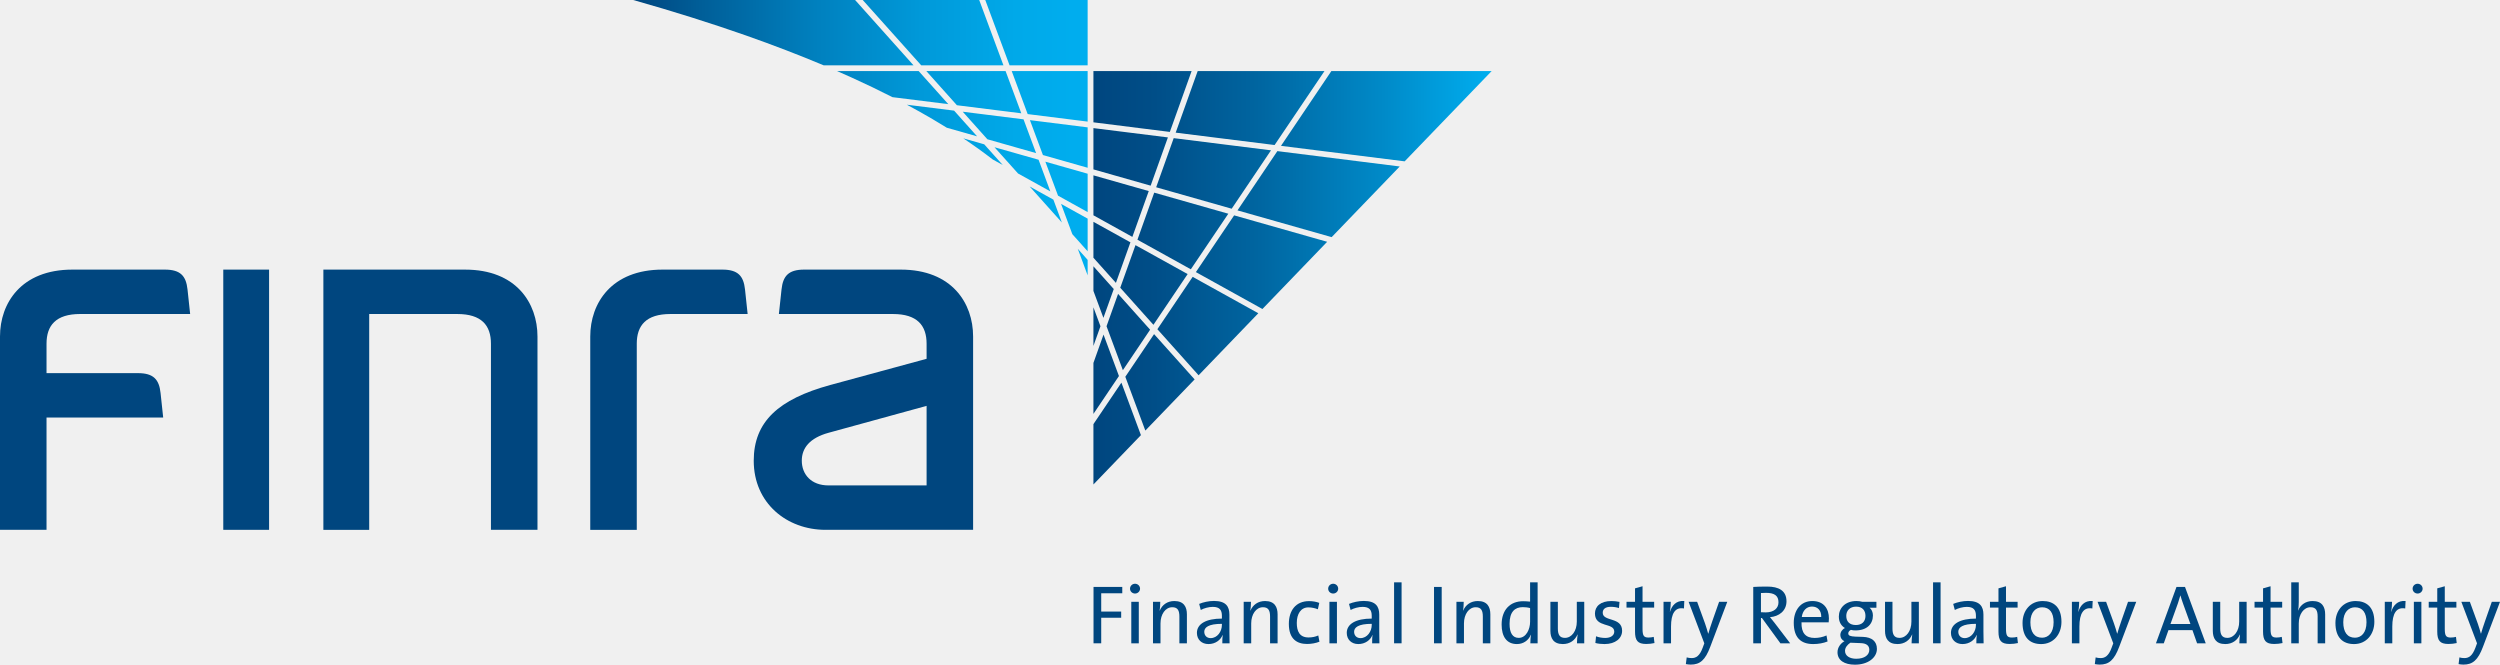
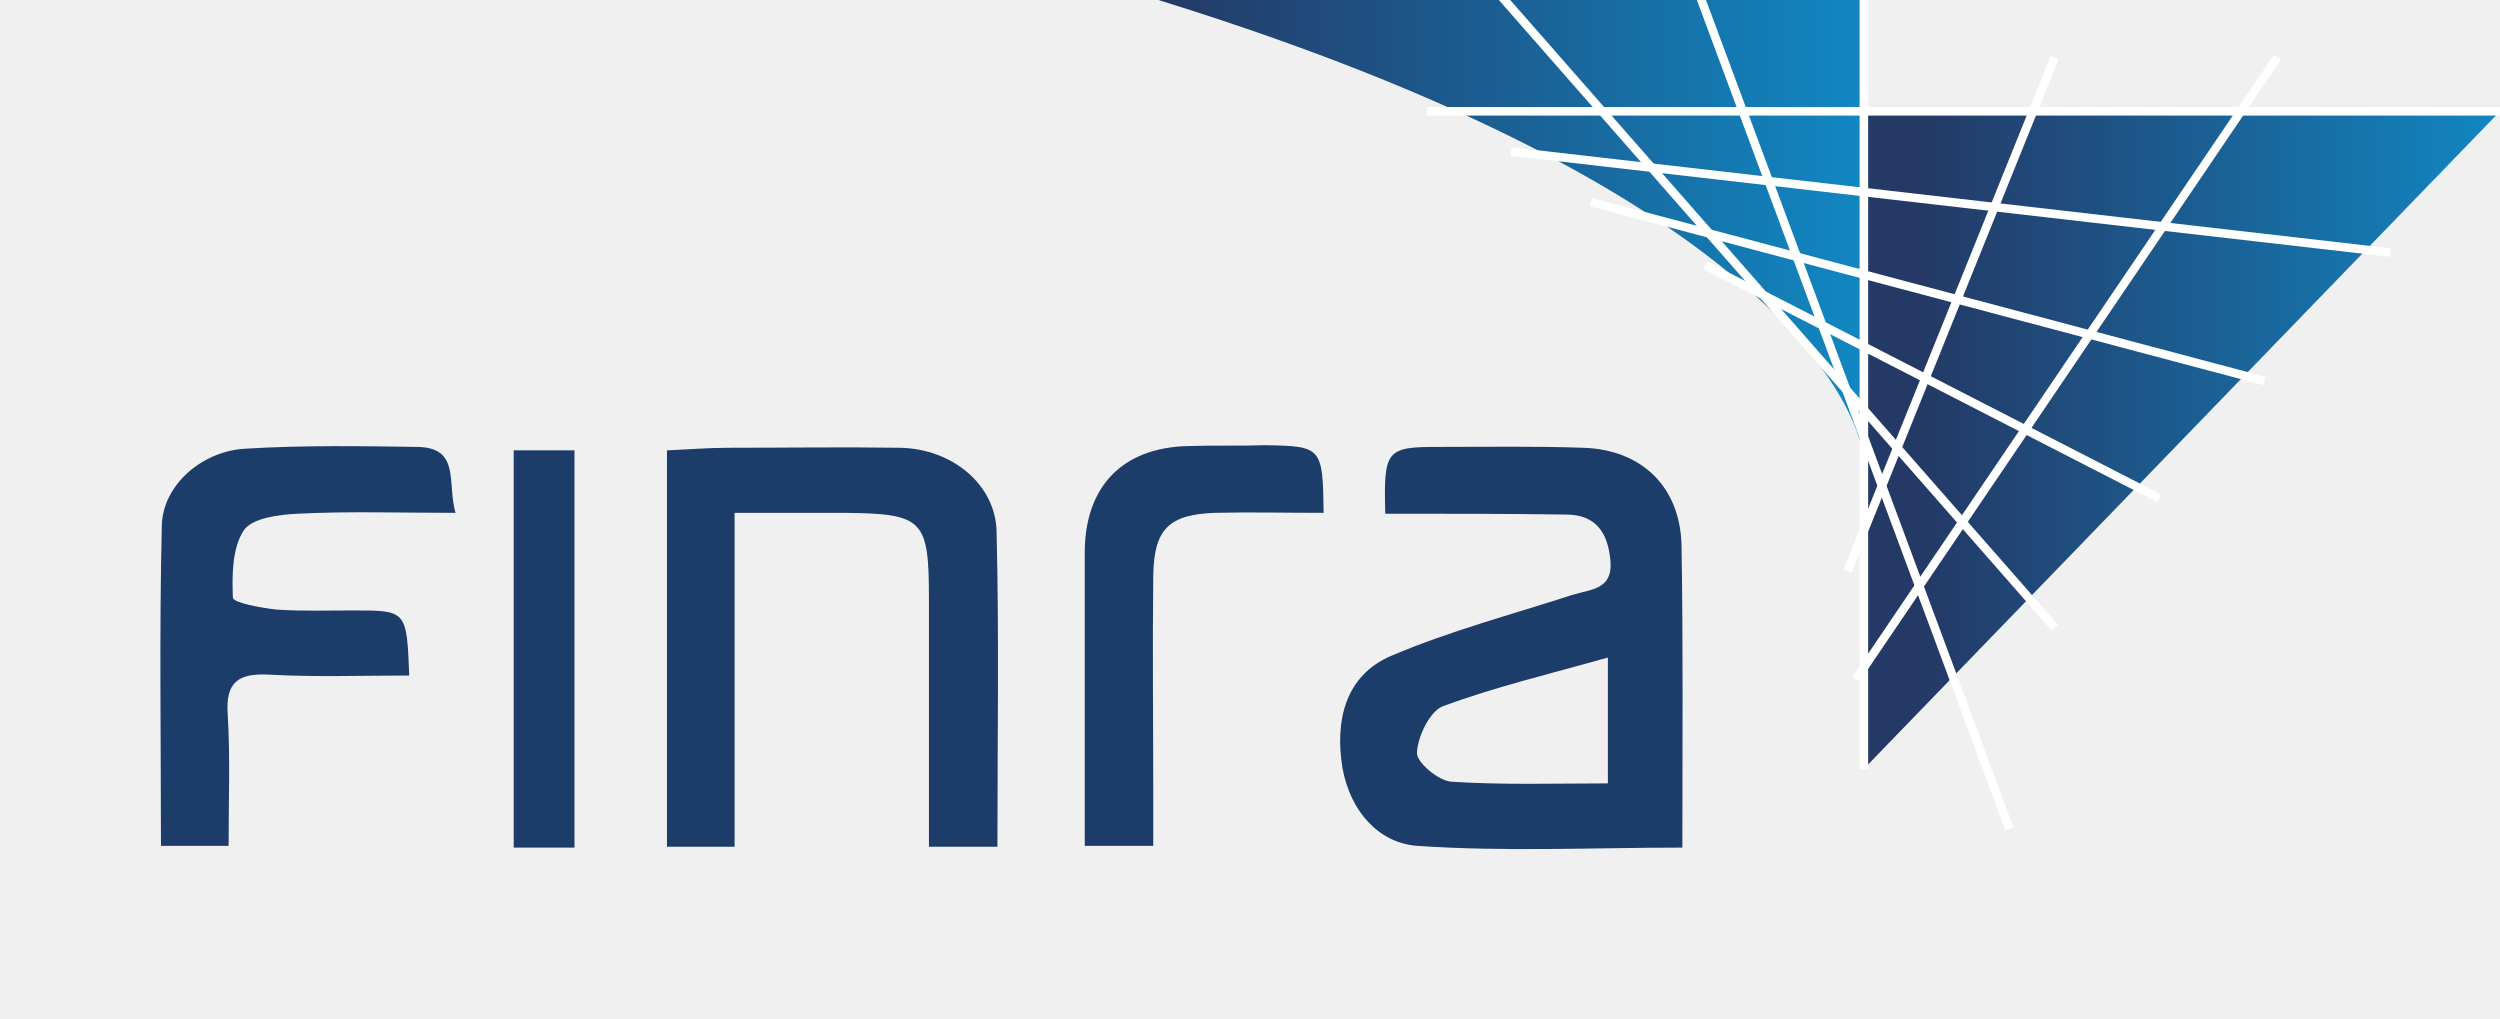
- <svg xmlns="http://www.w3.org/2000/svg" xmlns:xlink="http://www.w3.org/1999/xlink" version="1.0" id="Layer_1" x="0px" y="0px" width="488.958px" height="130px" viewBox="0 0 488.958 130" enable-background="new 0 0 488.958 130" xml:space="preserve">
+ <svg xmlns="http://www.w3.org/2000/svg" version="1.1" id="Layer_1" x="0px" y="0px" viewBox="0 0 292 119" enable-background="new 0 0 292 119" xml:space="preserve">
  <g>
-     <rect x="43.669" y="52.73" fill="#00467F" width="8.958" height="50.895" />
-     <path fill="#00467F" d="M162.029,94.938c-3.381,0-5.212-2.162-5.212-4.84c0-2.463,1.548-4.438,5.227-5.451l19.182-5.266v15.558   H162.029z M190.323,65.809c0-6.492-4.117-13.079-14.149-13.079h-18.9c-3.072,0-4.14,1.267-4.421,3.883   c-0.115,1.073-0.514,4.803-0.514,4.803h22.312c4.727,0,6.575,2.224,6.575,5.799v2.96l-18.866,5.129   c-10.081,2.77-14.943,7.153-14.943,14.815c0,8.287,6.463,13.507,14.046,13.507h28.861V65.809z" />
-     <path fill="#00467F" d="M124.541,67.215c0-3.578,1.847-5.799,6.573-5.799h15.111c0,0-0.399-3.729-0.513-4.804   c-0.285-2.616-1.352-3.882-4.421-3.882h-11.701c-10.029,0-14.146,6.587-14.146,13.079v37.819h9.098V67.215z" />
-     <path fill="#00467F" d="M89.449,61.416c4.725,0,6.572,2.224,6.572,5.799v36.411h9.101V65.809c0-6.492-4.12-13.077-14.151-13.077   H63.247v50.895h8.962v-42.21H89.449z" />
-     <path fill="#00467F" d="M31.403,76.863c-0.279-2.615-1.35-3.884-4.419-3.884H9.1v-5.764c0-3.575,1.844-5.8,6.57-5.8h21.519   c0,0-0.399-3.729-0.514-4.801c-0.283-2.617-1.352-3.883-4.42-3.883H14.151C4.117,52.731,0,59.317,0,65.809v37.817h9.1V81.667   h22.817C31.917,81.667,31.52,77.935,31.403,76.863" />
    <g>
-       <defs>
-         <path id="SVGID_1_" d="M212.683,53.745c0.015,0.039,0.03,0.07,0.042,0.107v-3.025l-1.927-2.162L212.683,53.745z M209.729,45.798     l2.997,3.352v-6.388l-5.2-2.885L209.729,45.798z M207.686,43.521l-1.663-4.478l-4.646-2.571L207.686,43.521z M206.932,38.268     l5.793,3.215v-7.506l-8.27-2.355L206.932,38.268z M199.11,33.931l6.316,3.499l-2.3-6.188l-8.62-2.445L199.11,33.931z      M194.156,31.188l1.973,1.09l-3.632-4.052l-4.088-1.167C190.439,28.42,192.364,29.798,194.156,31.188 M203.978,30.324     l8.747,2.487v-7.899l-11.289-1.415L203.978,30.324z M193.114,27.238l9.529,2.709l-2.456-6.607l-11.894-1.491L193.114,27.238z      M182.379,23.29c0.952,0.559,1.888,1.122,2.801,1.693l5.921,1.682l-4.494-5.028l-9.236-1.155     C179.101,21.411,180.775,22.345,182.379,23.29 M163.721,13.903c0.939,0.407,1.861,0.813,2.768,1.229     c2.794,1.259,5.483,2.557,8.057,3.871l10.922,1.365l-5.788-6.464H163.721z M181.178,13.903l5.977,6.679l12.595,1.578     l-3.074-8.257H181.178z M197.876,13.903l3.12,8.411l11.729,1.469v-9.879H197.876z M123.844,0     c7.823,2.21,15.219,4.543,22.039,6.933c5.352,1.883,10.454,3.845,15.225,5.85h17.568L167.243,0H123.844z M168.734,0     l11.448,12.783h16.077L191.515,0H168.734z M192.702,0l4.754,12.783h15.269V0H192.702z" />
-       </defs>
-       <clipPath id="SVGID_2_">
-         <use xlink:href="#SVGID_1_" overflow="visible" />
-       </clipPath>
-       <linearGradient id="SVGID_3_" gradientUnits="userSpaceOnUse" x1="75.333" y1="774.35" x2="77.535" y2="774.35" gradientTransform="matrix(40.3672 0 0 -40.3672 -2917.158 31285.293)">
-         <stop offset="0" style="stop-color:#00467F" />
-         <stop offset="0.147" style="stop-color:#005E98" />
-         <stop offset="0.4" style="stop-color:#0080BE" />
-         <stop offset="0.634" style="stop-color:#0099D9" />
-         <stop offset="0.842" style="stop-color:#00A9E9" />
-         <stop offset="1" style="stop-color:#00AEEF" />
-       </linearGradient>
-       <rect x="123.844" clip-path="url(#SVGID_2_)" fill="url(#SVGID_3_)" width="88.881" height="53.853" />
+       <path fill="#1C3C69" d="M161.8,60c-0.2-7.4,0.1-7.8,6.1-7.8c5.7,0,11.3-0.1,17,0.1c6.8,0.2,11.3,4.5,11.5,11.3    c0.2,11.6,0.1,23.2,0.1,35.4c-10.4,0-20.7,0.5-30.9-0.2c-4.6-0.3-7.9-4.1-8.8-9.1c-0.9-5.5,0.3-10.8,5.7-13.1    c6.8-2.9,14-4.8,21.1-7.1c2.2-0.7,4.8-0.6,4.5-4c-0.3-3.3-1.7-5.4-5.2-5.4C175.9,60,168.9,60,161.8,60z M187.8,76.8    c-6.7,1.9-13.1,3.4-19.3,5.7c-1.5,0.6-2.9,3.5-3,5.4c-0.1,1.1,2.5,3.3,4,3.4c6.1,0.4,12.2,0.2,18.3,0.2    C187.8,86.4,187.8,81.9,187.8,76.8z" />
+       <path fill="#1C3C69" d="M77.9,98.9c0-15.4,0-30.6,0-46.3c2.4-0.1,4.8-0.3,7.2-0.3c6.7,0,13.3-0.1,20,0c6.1,0.1,11.2,4.3,11.3,9.8    c0.3,12.1,0.1,24.3,0.1,36.8c-2.6,0-5,0-8,0c0-9.7,0-19.3,0-28.9c0-9.3-0.6-10-9.8-10.1c-4.1,0-8.2,0-12.9,0c0,13.3,0,26,0,39    C82.9,98.9,80.7,98.9,77.9,98.9z" />
+       <path fill="#1C3C69" d="M53.2,59.9c-6.6,0-12.5-0.2-18.4,0.1c-2.2,0.1-5.3,0.5-6.3,1.9c-1.4,2.1-1.4,5.3-1.3,7.9    c0,0.6,3.3,1.2,5.1,1.4c3,0.2,6,0.1,9,0.1c6.2,0,6.2,0,6.5,7.6c-5.4,0-10.9,0.2-16.3-0.1c-3.6-0.2-5.2,0.8-4.9,4.7    c0.3,5,0.1,9.9,0.1,15.3c-2.7,0-5.1,0-7.9,0c0-12.5-0.2-25,0.1-37.4c0.1-4.8,4.8-8.8,9.9-9c6.6-0.4,13.3-0.3,20-0.2    C53.8,52.3,52.2,56.4,53.2,59.9z" />
+       <path fill="#1C3C69" d="M154.6,59.9c-4.5,0-8.6-0.1-12.7,0c-5.4,0.2-7.1,1.9-7.2,7.3c-0.1,8.6,0,17.3,0,25.9c0,1.8,0,3.6,0,5.7    c-2.7,0-4.9,0-8,0c0-1.6,0-3.3,0-5.1c0-9.8,0-19.6,0-29.4c0.1-7.5,4.4-12,12-12.2c3-0.1,6,0,9-0.1    C154.4,52.1,154.5,52.2,154.6,59.9z" />
+       <path fill="#1C3C69" d="M67.1,99c-2.6,0-4.7,0-7.1,0c0-15.5,0-30.7,0-46.4c2.3,0,4.5,0,7.1,0C67.1,67.9,67.1,83.3,67.1,99z" />
    </g>
-     <g>
-       <defs>
-         <path id="SVGID_4_" d="M213.855,82.953v11.8c0.383-0.4,3.92-4.074,9.29-9.647l-3.817-10.269L213.855,82.953z M213.855,70.986     v9.967l4.991-7.409l-3.016-8.105L213.855,70.986z M220.093,73.691l3.914,10.521c2.814-2.916,6.084-6.32,9.642-10.005     l-7.932-8.857L220.093,73.691z M213.855,67.659l1.378-3.851l-1.378-3.703V67.659z M216.42,63.805l3.194,8.596l5.331-7.916     l-6.267-7.009L216.42,63.805z M226.364,64.389l8.06,9.009c3.678-3.813,7.632-7.92,11.679-12.132l-12.837-7.117L226.364,64.389z      M213.855,56.898l1.955,5.273l2.022-5.642l-3.977-4.448V56.898z M219.102,56.277l6.49,7.25l6.691-9.924l-10.201-5.656     L219.102,56.277z M213.855,50.409l4.4,4.918l2.837-7.933l-7.237-4.009V50.409z M233.894,53.217l13.015,7.219     c4.19-4.356,8.479-8.806,12.661-13.145l-18.194-5.17L233.894,53.217z M222.464,46.885l10.442,5.786l7.333-10.871l-14.494-4.122     L222.464,46.885z M213.855,42.109l7.616,4.223l3.205-8.961l-10.82-3.076V42.109z M242.032,41.146l18.417,5.233     c4.689-4.865,9.221-9.57,13.315-13.819l-23.932-3.004L242.032,41.146z M226.126,36.625l14.772,4.197l7.69-11.421l-19.032-2.384     L226.126,36.625z M213.855,33.129l11.194,3.184l3.374-9.438l-14.568-1.82V33.129z M213.855,13.903v10.021l14.946,1.877     l4.256-11.898H213.855z M234.245,13.903l-4.3,12.04l19.347,2.421l9.752-14.461H234.245z M260.391,13.903l-9.849,14.622     l24.185,3.03c9.549-9.91,16.485-17.107,17.012-17.652H260.391z" />
-       </defs>
-       <clipPath id="SVGID_5_">
-         <use xlink:href="#SVGID_4_" overflow="visible" />
-       </clipPath>
-       <linearGradient id="SVGID_6_" gradientUnits="userSpaceOnUse" x1="76.565" y1="773.909" x2="78.767" y2="773.909" gradientTransform="matrix(35.3721 0 0 -35.3721 -2494.432 27429.125)">
-         <stop offset="0" style="stop-color:#00467F" />
-         <stop offset="0.155" style="stop-color:#004E88" />
-         <stop offset="0.41" style="stop-color:#0065A0" />
-         <stop offset="0.728" style="stop-color:#008AC8" />
-         <stop offset="1" style="stop-color:#00AEEF" />
-       </linearGradient>
-       <rect x="213.855" y="13.903" clip-path="url(#SVGID_5_)" fill="url(#SVGID_6_)" width="77.883" height="80.85" />
-     </g>
-     <polygon fill="#00467F" points="215.379,116.034 215.379,119.611 219.284,119.611 219.284,120.82 215.379,120.82 215.379,125.82    213.875,125.82 213.875,114.793 219.498,114.793 219.498,116.034  " />
-     <path fill="#00467F" d="M221.995,116.086c-0.54,0-0.982-0.41-0.982-0.951c0-0.538,0.443-0.964,0.982-0.964   c0.537,0,0.98,0.426,0.98,0.964C222.975,115.658,222.532,116.086,221.995,116.086 M221.26,117.702h1.469v8.12h-1.469V117.702z" />
-     <path fill="#00467F" d="M230.668,125.822v-5.23c0-1.16-0.31-1.828-1.39-1.828c-1.338,0-2.303,1.372-2.303,3.168v3.89h-1.469v-8.121   h1.42c0,0.492-0.033,1.228-0.132,1.713h0.035c0.471-1.11,1.47-1.863,2.857-1.863c1.862,0,2.452,1.161,2.452,2.598v5.673H230.668z" />
-     <path fill="#00467F" d="M239.065,125.822c0-0.572,0-1.162,0.078-1.617h-0.03c-0.394,0.992-1.422,1.763-2.762,1.763   c-1.338,0-2.254-0.887-2.254-2.189c0-1.75,1.781-2.794,4.887-2.794v-0.539c0-1.127-0.443-1.75-1.783-1.75   c-0.768,0-1.698,0.246-2.353,0.605l-0.309-1.189c0.782-0.328,1.861-0.577,2.891-0.577c2.352,0,3.021,1.097,3.021,2.682v3.265   c0,0.771,0.015,1.635,0.033,2.34H239.065z M238.983,122.011c-2.683,0-3.449,0.736-3.449,1.553c0,0.723,0.489,1.242,1.242,1.242   c1.324,0,2.207-1.306,2.207-2.578V122.011z" />
-     <path fill="#00467F" d="M248.404,125.822v-5.23c0-1.16-0.309-1.828-1.387-1.828c-1.339,0-2.302,1.372-2.302,3.168v3.89h-1.471   v-8.121h1.422c0,0.492-0.033,1.228-0.132,1.713h0.034c0.476-1.11,1.471-1.863,2.857-1.863c1.862,0,2.45,1.161,2.45,2.598v5.673   H248.404z" />
-     <path fill="#00467F" d="M255.642,125.95c-1.947,0-3.565-0.933-3.565-3.921c0-2.616,1.345-4.461,3.958-4.461   c0.736,0,1.438,0.134,1.992,0.346l-0.275,1.254c-0.509-0.212-1.181-0.374-1.85-0.374c-1.471,0-2.272,1.259-2.272,3.041   c0,1.583,0.509,2.841,2.305,2.841c0.686,0,1.339-0.134,1.899-0.391l0.227,1.221C257.373,125.787,256.476,125.95,255.642,125.95" />
-     <path fill="#00467F" d="M260.747,116.086c-0.537,0-0.979-0.41-0.979-0.951c0-0.538,0.443-0.964,0.979-0.964   c0.542,0,0.98,0.426,0.98,0.964C261.728,115.658,261.29,116.086,260.747,116.086 M260.011,117.702h1.471v8.12h-1.471V117.702z" />
-     <path fill="#00467F" d="M268.368,125.822c0-0.572,0-1.162,0.082-1.617h-0.031c-0.392,0.992-1.418,1.763-2.762,1.763   c-1.336,0-2.252-0.887-2.252-2.189c0-1.75,1.779-2.794,4.882-2.794v-0.539c0-1.127-0.441-1.75-1.781-1.75   c-0.768,0-1.697,0.246-2.352,0.605l-0.31-1.189c0.788-0.328,1.862-0.577,2.895-0.577c2.351,0,3.019,1.097,3.019,2.682v3.265   c0,0.771,0.016,1.635,0.033,2.34H268.368z M268.287,122.011c-2.681,0-3.446,0.736-3.446,1.553c0,0.723,0.49,1.242,1.245,1.242   c1.318,0,2.202-1.306,2.202-2.578V122.011z" />
-     <rect x="272.659" y="113.896" fill="#00467F" width="1.467" height="11.924" />
-     <rect x="280.469" y="114.795" fill="#00467F" width="1.502" height="11.027" />
-     <path fill="#00467F" d="M290.016,125.822v-5.23c0-1.16-0.31-1.828-1.39-1.828c-1.336,0-2.299,1.372-2.299,3.168v3.89h-1.472v-8.121   h1.42c0,0.492-0.03,1.228-0.129,1.713h0.031c0.475-1.11,1.474-1.863,2.859-1.863c1.861,0,2.45,1.161,2.45,2.598v5.673H290.016z" />
-     <path fill="#00467F" d="M299.311,125.822c0-0.457,0.033-1.179,0.132-1.651l-0.036-0.018c-0.456,1.097-1.454,1.814-2.726,1.814   c-1.996,0-2.989-1.452-2.989-3.821c0-2.843,1.634-4.558,4.197-4.558c0.438,0,0.881,0.028,1.372,0.08v-3.771h1.471v11.926H299.311z    M299.262,118.928c-0.491-0.135-0.979-0.181-1.436-0.181c-1.552,0-2.581,0.929-2.581,3.263c0,1.75,0.573,2.748,1.792,2.748   c1.471,0,2.224-1.715,2.224-3.139V118.928z" />
-     <path fill="#00467F" d="M308.431,125.822c0-0.49,0.048-1.226,0.13-1.716h-0.035c-0.473,1.109-1.466,1.86-2.855,1.86   c-1.864,0-2.438-1.16-2.438-2.595v-5.671h1.457v5.226c0,1.162,0.327,1.832,1.39,1.832c1.337,0,2.317-1.376,2.317-3.168v-3.889   h1.455v8.121H308.431z" />
-     <path fill="#00467F" d="M313.823,125.967c-0.619,0-1.291-0.068-1.797-0.21l0.133-1.309c0.522,0.212,1.191,0.323,1.798,0.323   c1.044,0,1.765-0.472,1.765-1.239c0-1.832-3.776-0.688-3.776-3.542c0-1.389,1.079-2.437,3.234-2.437   c0.494,0,1.079,0.063,1.568,0.167l-0.109,1.209c-0.479-0.165-1.046-0.247-1.588-0.247c-1.078,0-1.583,0.456-1.583,1.164   c0,1.792,3.789,0.763,3.789,3.525C317.255,124.854,315.948,125.967,313.823,125.967" />
-     <path fill="#00467F" d="M321.96,125.95c-1.669,0-2.177-0.689-2.177-2.433v-4.678h-1.665v-1.138h1.665v-2.63l1.47-0.41v3.041h2.272   v1.138h-2.272v4.151c0,1.343,0.248,1.7,1.164,1.7c0.374,0,0.735-0.049,1.025-0.13l0.147,1.209   C323.117,125.886,322.481,125.95,321.96,125.95" />
-     <path fill="#00467F" d="M329.356,119.005c-1.715-0.311-2.531,0.952-2.531,3.548v3.269h-1.467v-8.12h1.419   c0,0.509-0.05,1.254-0.181,1.926h0.036c0.338-1.127,1.172-2.237,2.789-2.077L329.356,119.005z" />
-     <path fill="#00467F" d="M334.496,126.505c-0.979,2.613-2.009,3.479-3.823,3.479c-0.293,0-0.684-0.046-0.947-0.099l0.163-1.308   c0.262,0.089,0.671,0.134,0.982,0.134c0.832,0,1.552-0.41,2.14-2.008l0.324-0.881l-3.072-8.12h1.669l1.535,4.214   c0.261,0.734,0.438,1.372,0.618,2.008h0.037c0.145-0.573,0.49-1.599,0.797-2.5l1.309-3.723h1.601L334.496,126.505z" />
-     <path fill="#00467F" d="M348.218,125.822l-3.612-4.951h-0.193v4.951h-1.507v-11.026c0.754-0.052,1.553-0.071,2.762-0.071   c2.172,0,3.739,0.771,3.739,2.878c0,1.88-1.485,2.973-3.231,3.105c0.308,0.391,0.664,0.797,0.945,1.173l3.007,3.94H348.218z    M345.406,115.951c-0.375,0-0.701,0.018-0.993,0.037v3.753c0.163,0.018,0.49,0.033,0.928,0.033c1.584,0,2.5-0.799,2.5-1.973   C347.841,116.475,347.011,115.951,345.406,115.951" />
-     <path fill="#00467F" d="M357.66,121.718h-5.314c-0.063,2.124,0.835,3.053,2.568,3.053c0.783,0,1.601-0.163,2.318-0.486l0.211,1.176   c-0.816,0.326-1.798,0.506-2.808,0.506c-2.469,0-3.806-1.309-3.806-4.166c0-2.435,1.327-4.25,3.625-4.25   c2.29,0,3.252,1.553,3.252,3.416C357.706,121.163,357.688,121.392,357.66,121.718 M354.39,118.631   c-1.062,0-1.827,0.798-1.991,2.042h3.805C356.235,119.429,355.535,118.631,354.39,118.631" />
-     <path fill="#00467F" d="M362.799,130c-2.092,0-3.415-0.863-3.415-2.433c0-0.946,0.624-1.746,1.354-2.156   c-0.491-0.211-0.799-0.668-0.799-1.208c0-0.575,0.361-1.111,0.898-1.372c-0.736-0.444-1.191-1.179-1.191-2.24   c0-1.633,1.223-3.041,3.443-3.041c0.443,0,0.736,0.051,1.145,0.15h2.762v1.158h-1.338c0.404,0.327,0.653,0.868,0.653,1.504   c0,1.666-1.13,2.938-3.43,2.938c-0.328,0-0.573-0.028-0.87-0.11c-0.34,0.162-0.521,0.425-0.521,0.687   c0,0.457,0.407,0.586,1.39,0.637l1.486,0.048c1.745,0.063,2.727,0.88,2.727,2.351C367.094,128.628,365.343,130,362.799,130    M363.941,125.786l-1.569-0.064c-0.147,0-0.346,0-0.475-0.017c-0.637,0.438-1.042,0.98-1.042,1.6c0,0.968,0.915,1.536,2.187,1.536   c1.652,0,2.563-0.749,2.563-1.746C365.606,126.313,365.086,125.822,363.941,125.786 M363.025,118.648   c-1.227,0-1.926,0.781-1.926,1.81c0,1.132,0.671,1.786,1.88,1.786c1.155,0,1.874-0.653,1.874-1.786   C364.853,119.348,364.204,118.648,363.025,118.648" />
-     <path fill="#00467F" d="M373.875,125.822c0-0.49,0.051-1.226,0.127-1.716h-0.028c-0.474,1.109-1.47,1.86-2.861,1.86   c-1.861,0-2.435-1.16-2.435-2.595v-5.671h1.457v5.226c0,1.162,0.325,1.832,1.386,1.832c1.343,0,2.318-1.376,2.318-3.168v-3.889   h1.458v8.121H373.875z" />
-     <rect x="378.073" y="113.896" fill="#00467F" width="1.471" height="11.924" />
-     <path fill="#00467F" d="M386.542,125.822c0-0.572,0-1.162,0.08-1.617h-0.034c-0.393,0.992-1.418,1.763-2.762,1.763   c-1.337,0-2.253-0.887-2.253-2.189c0-1.75,1.78-2.794,4.887-2.794v-0.539c0-1.127-0.444-1.75-1.782-1.75   c-0.77,0-1.696,0.246-2.351,0.605l-0.315-1.189c0.787-0.328,1.868-0.577,2.896-0.577c2.35,0,3.018,1.097,3.018,2.682v3.265   c0,0.771,0.015,1.635,0.034,2.34H386.542z M386.459,122.011c-2.681,0-3.45,0.736-3.45,1.553c0,0.723,0.49,1.242,1.243,1.242   c1.324,0,2.207-1.306,2.207-2.578V122.011z" />
-     <path fill="#00467F" d="M393.038,125.95c-1.664,0-2.171-0.689-2.171-2.433v-4.678h-1.663v-1.138h1.663v-2.63l1.472-0.41v3.041h2.27   v1.138h-2.27v4.151c0,1.343,0.243,1.7,1.16,1.7c0.373,0,0.735-0.049,1.028-0.13l0.145,1.209   C394.199,125.886,393.564,125.95,393.038,125.95" />
-     <path fill="#00467F" d="M399.219,125.969c-2.207,0-3.644-1.277-3.644-4.133c0-2.388,1.5-4.285,3.952-4.285   c2.078,0,3.659,1.145,3.659,4.069C403.187,124.07,401.616,125.969,399.219,125.969 M399.399,118.776   c-1.181,0-2.288,0.898-2.288,2.911c0,1.958,0.8,3.038,2.288,3.038c1.206,0,2.252-0.947,2.252-3.023   C401.651,119.855,400.9,118.776,399.399,118.776" />
-     <path fill="#00467F" d="M409.228,119.005c-1.714-0.311-2.531,0.952-2.531,3.548v3.269h-1.468v-8.12h1.421   c0,0.509-0.049,1.254-0.183,1.926h0.035c0.339-1.127,1.173-2.237,2.793-2.077L409.228,119.005z" />
-     <path fill="#00467F" d="M414.48,126.505c-0.979,2.613-2.013,3.479-3.822,3.479c-0.293,0-0.689-0.046-0.947-0.099l0.162-1.308   c0.265,0.089,0.668,0.134,0.982,0.134c0.831,0,1.552-0.41,2.136-2.008l0.329-0.881l-3.072-8.12h1.669l1.535,4.214   c0.26,0.734,0.44,1.372,0.621,2.008h0.032c0.149-0.573,0.487-1.599,0.802-2.5l1.301-3.723h1.606L414.48,126.505z" />
-     <path fill="#00467F" d="M429.715,125.822l-0.911-2.58h-4.688l-0.916,2.58h-1.535l4.018-11.026h1.668l4.052,11.026H429.715z    M426.942,117.977c-0.198-0.537-0.345-1.027-0.477-1.501h-0.03c-0.135,0.474-0.279,0.964-0.461,1.488l-1.466,4.083h3.903   L426.942,117.977z" />
-     <path fill="#00467F" d="M437.982,125.822c0-0.49,0.046-1.226,0.135-1.716h-0.036c-0.474,1.109-1.472,1.86-2.858,1.86   c-1.864,0-2.435-1.16-2.435-2.595v-5.671h1.452v5.226c0,1.162,0.327,1.832,1.391,1.832c1.341,0,2.316-1.376,2.316-3.168v-3.889   h1.457v8.121H437.982z" />
-     <path fill="#00467F" d="M444.789,125.95c-1.668,0-2.175-0.689-2.175-2.433v-4.678h-1.664v-1.138h1.664v-2.63l1.47-0.41v3.041h2.272   v1.138h-2.272v4.151c0,1.343,0.246,1.7,1.162,1.7c0.375,0,0.735-0.049,1.029-0.13l0.149,1.209   C445.947,125.886,445.31,125.95,444.789,125.95" />
-     <path fill="#00467F" d="M453.291,125.822v-5.23c0-1.16-0.31-1.828-1.389-1.828c-1.336,0-2.301,1.372-2.301,3.168v3.89h-1.471   v-11.926h1.471v3.853c0,0.525-0.032,1.192-0.149,1.617l0.034,0.017c0.471-1.109,1.472-1.832,2.825-1.832   c1.862,0,2.451,1.161,2.451,2.598v5.673H453.291z" />
-     <path fill="#00467F" d="M460.412,125.969c-2.203,0-3.641-1.277-3.641-4.133c0-2.388,1.5-4.285,3.951-4.285   c2.075,0,3.661,1.145,3.661,4.069C464.383,124.07,462.811,125.969,460.412,125.969 M460.595,118.776   c-1.182,0-2.291,0.898-2.291,2.911c0,1.958,0.801,3.038,2.291,3.038c1.205,0,2.252-0.947,2.252-3.023   C462.847,119.855,462.095,118.776,460.595,118.776" />
-     <path fill="#00467F" d="M470.423,119.005c-1.714-0.311-2.531,0.952-2.531,3.548v3.269h-1.468v-8.12h1.419   c0,0.509-0.047,1.254-0.182,1.926h0.036c0.339-1.127,1.173-2.237,2.793-2.077L470.423,119.005z" />
-     <path fill="#00467F" d="M472.845,116.086c-0.538,0-0.979-0.41-0.979-0.951c0-0.538,0.44-0.964,0.979-0.964   c0.539,0,0.979,0.426,0.979,0.964C473.824,115.658,473.384,116.086,472.845,116.086 M472.11,117.702h1.471v8.12h-1.471V117.702z" />
-     <path fill="#00467F" d="M478.857,125.95c-1.663,0-2.171-0.689-2.171-2.433v-4.678h-1.669v-1.138h1.669v-2.63l1.472-0.41v3.041h2.27   v1.138h-2.27v4.151c0,1.343,0.238,1.7,1.16,1.7c0.373,0,0.729-0.049,1.028-0.13l0.147,1.209   C480.019,125.886,479.384,125.95,478.857,125.95" />
-     <path fill="#00467F" d="M485.628,126.505c-0.983,2.613-2.009,3.479-3.826,3.479c-0.29,0-0.687-0.046-0.945-0.099l0.163-1.308   c0.258,0.089,0.669,0.134,0.978,0.134c0.834,0,1.551-0.41,2.141-2.008l0.326-0.881l-3.069-8.12h1.666l1.534,4.214   c0.261,0.734,0.443,1.372,0.622,2.008h0.03c0.151-0.573,0.49-1.599,0.804-2.5l1.304-3.723h1.604L485.628,126.505z" />
+   </g>
+   <g>
+     <linearGradient id="SVGID_1_" gradientUnits="userSpaceOnUse" x1="135.333" y1="26.583" x2="217.667" y2="26.583">
+       <stop offset="0" style="stop-color:#243966" />
+       <stop offset="1" style="stop-color:#1187C2" />
+     </linearGradient>
+     <path fill="url(#SVGID_1_)" d="M135.3,0h82.3v53.2C217.7,53.2,215.3,24.8,135.3,0z" />
+     <linearGradient id="SVGID_2_" gradientUnits="userSpaceOnUse" x1="217.667" y1="51.417" x2="292" y2="51.417">
+       <stop offset="9.139785e-002" style="stop-color:#243966" />
+       <stop offset="1" style="stop-color:#1187C2" />
+     </linearGradient>
+     <polygon fill="url(#SVGID_2_)" points="292,13 217.7,13 217.7,89.8  " />
+     <line fill="none" x1="218.8" y1="10.7" x2="218.8" y2="56.8" />
+     <line fill="none" stroke="#FFFFFF" stroke-miterlimit="10" x1="217.7" y1="-0.8" x2="217.7" y2="89.8" />
+     <line fill="none" stroke="#FFFFFF" stroke-miterlimit="10" x1="166.7" y1="13" x2="292" y2="13" />
+     <line fill="none" stroke="#FFFFFF" stroke-miterlimit="10" x1="176.5" y1="17.7" x2="279.2" y2="29.5" />
+     <line fill="none" stroke="#FFFFFF" stroke-miterlimit="10" x1="185.8" y1="23.6" x2="264.5" y2="44.5" />
+     <line fill="none" stroke="#FFFFFF" stroke-miterlimit="10" x1="199.2" y1="31" x2="252.2" y2="58.2" />
+     <line fill="none" stroke="#FFFFFF" stroke-miterlimit="10" x1="216.8" y1="79.3" x2="266" y2="6.7" />
+     <line fill="none" stroke="#FFFFFF" stroke-miterlimit="10" x1="215.8" y1="66.7" x2="240" y2="6.7" />
+     <line fill="none" stroke="#FFFFFF" stroke-miterlimit="10" x1="197.5" y1="-3.3" x2="234.7" y2="96.8" />
+     <line fill="none" stroke="#FFFFFF" stroke-miterlimit="10" x1="173.8" y1="-2.2" x2="240" y2="73.3" />
  </g>
</svg>
